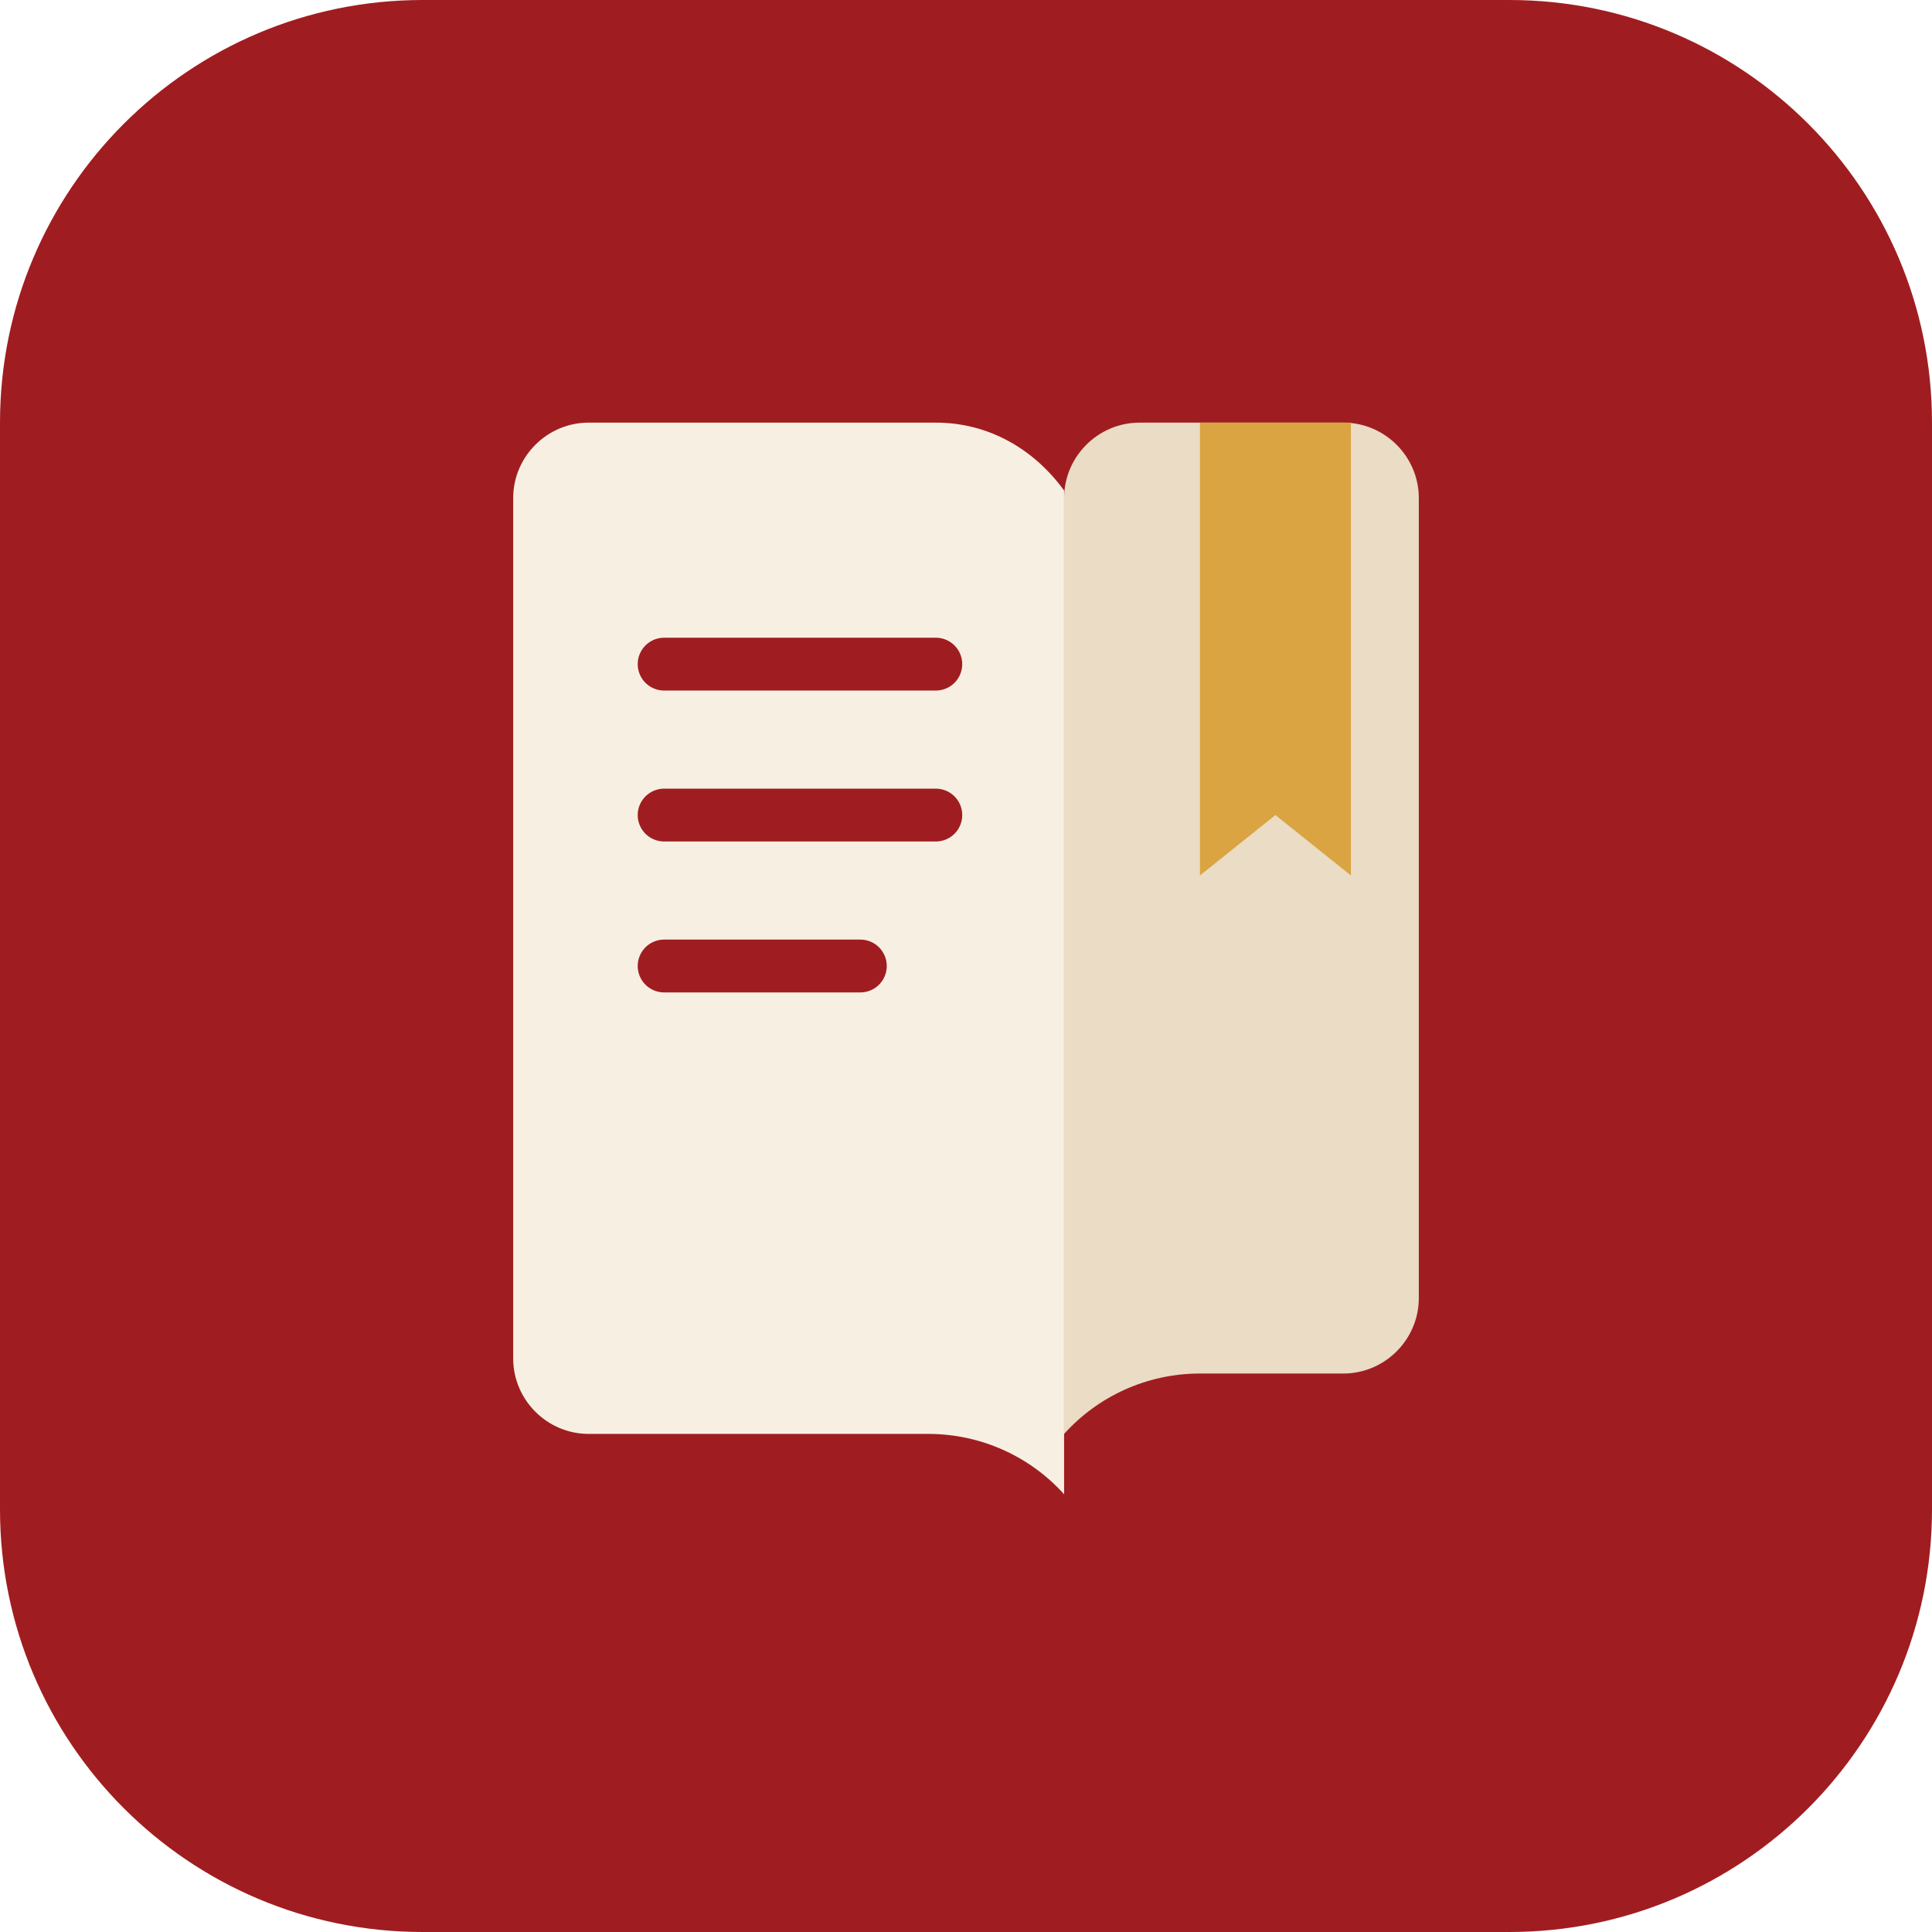
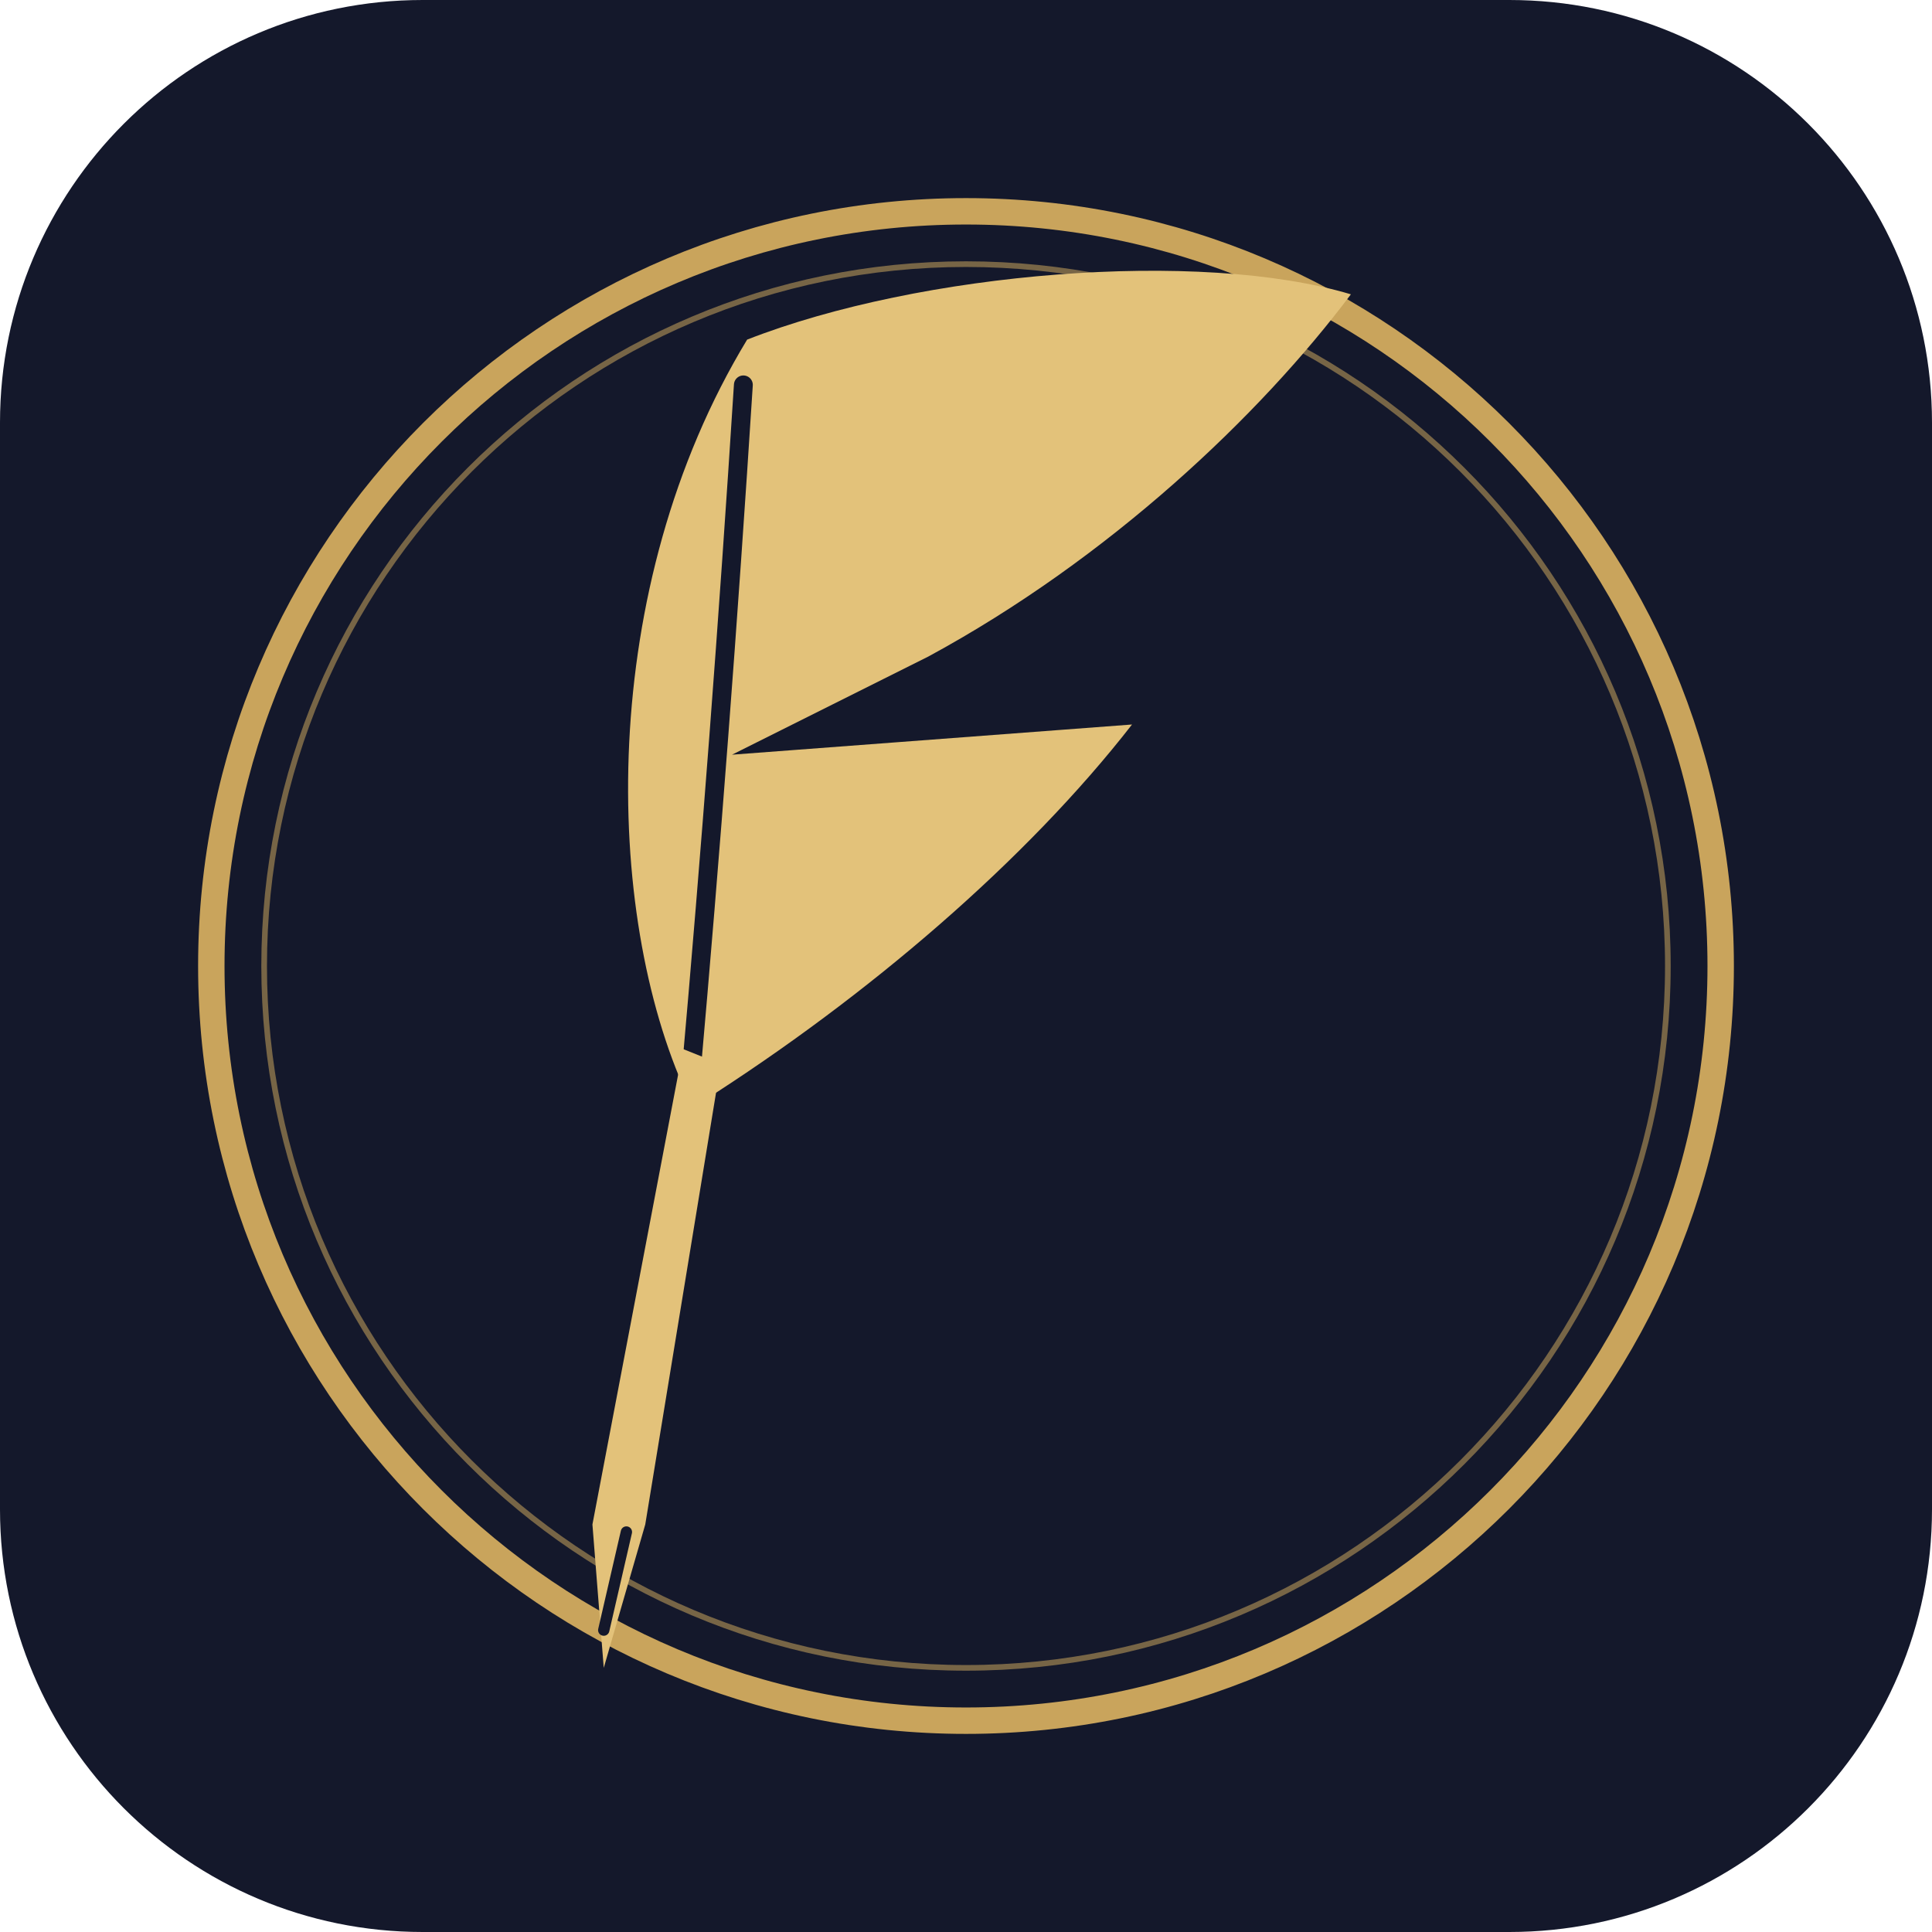
<svg xmlns="http://www.w3.org/2000/svg" viewBox="0 0 512 512">
-   <rect width="512" height="512" rx="112" fill="#9f1d20" />
-   <path d="M136 132c0-11 9-20 20-20h92c14 0 26 7 34 18v266c-9-10-22-16-36-16h-90c-11 0-20-9-20-20z" fill="#f7efe2" />
-   <path d="M376 132c0-11-9-20-20-20h-54c-11 0-20 9-20 20v248c9-10 22-16 36-16h38c11 0 20-9 20-20z" fill="#eadcc5" />
-   <path d="M176 176h72M176 216h72M176 256h52" stroke="#9f1d20" stroke-width="14" stroke-linecap="round" />
-   <path d="M318 112h40v120l-20-16-20 16z" fill="#d9a441" />
+   <rect width="512" height="512" rx="112" fill="#14182b" />
+   <circle cx="256" cy="256" r="200" fill="none" stroke="#c9a45c" stroke-width="7" />
+   <circle cx="256" cy="256" r="186" fill="none" stroke="#c9a45c" stroke-width="1.5" opacity=".55" />
+   <g transform="translate(-52 6)">
+     <path d="M250 84 C296 66 370 60 410 72 C386 104 346 142 298 168 L246 194 L352 186 C324 222 282 258 238 286 L234 284 C212 236 210 150 250 84 Z" fill="#e3c27a" />
+     <path d="M249 96 Q243 190 235 280" fill="none" stroke="#14182b" stroke-width="5" stroke-linecap="round" />
+     <path d="M233 272 L243 276 L223 398 L212 436 L209 398 Z" fill="#e3c27a" />
+     <path d="M218 400 L212 426" stroke="#14182b" stroke-width="3" stroke-linecap="round" />
+   </g>
</svg>
